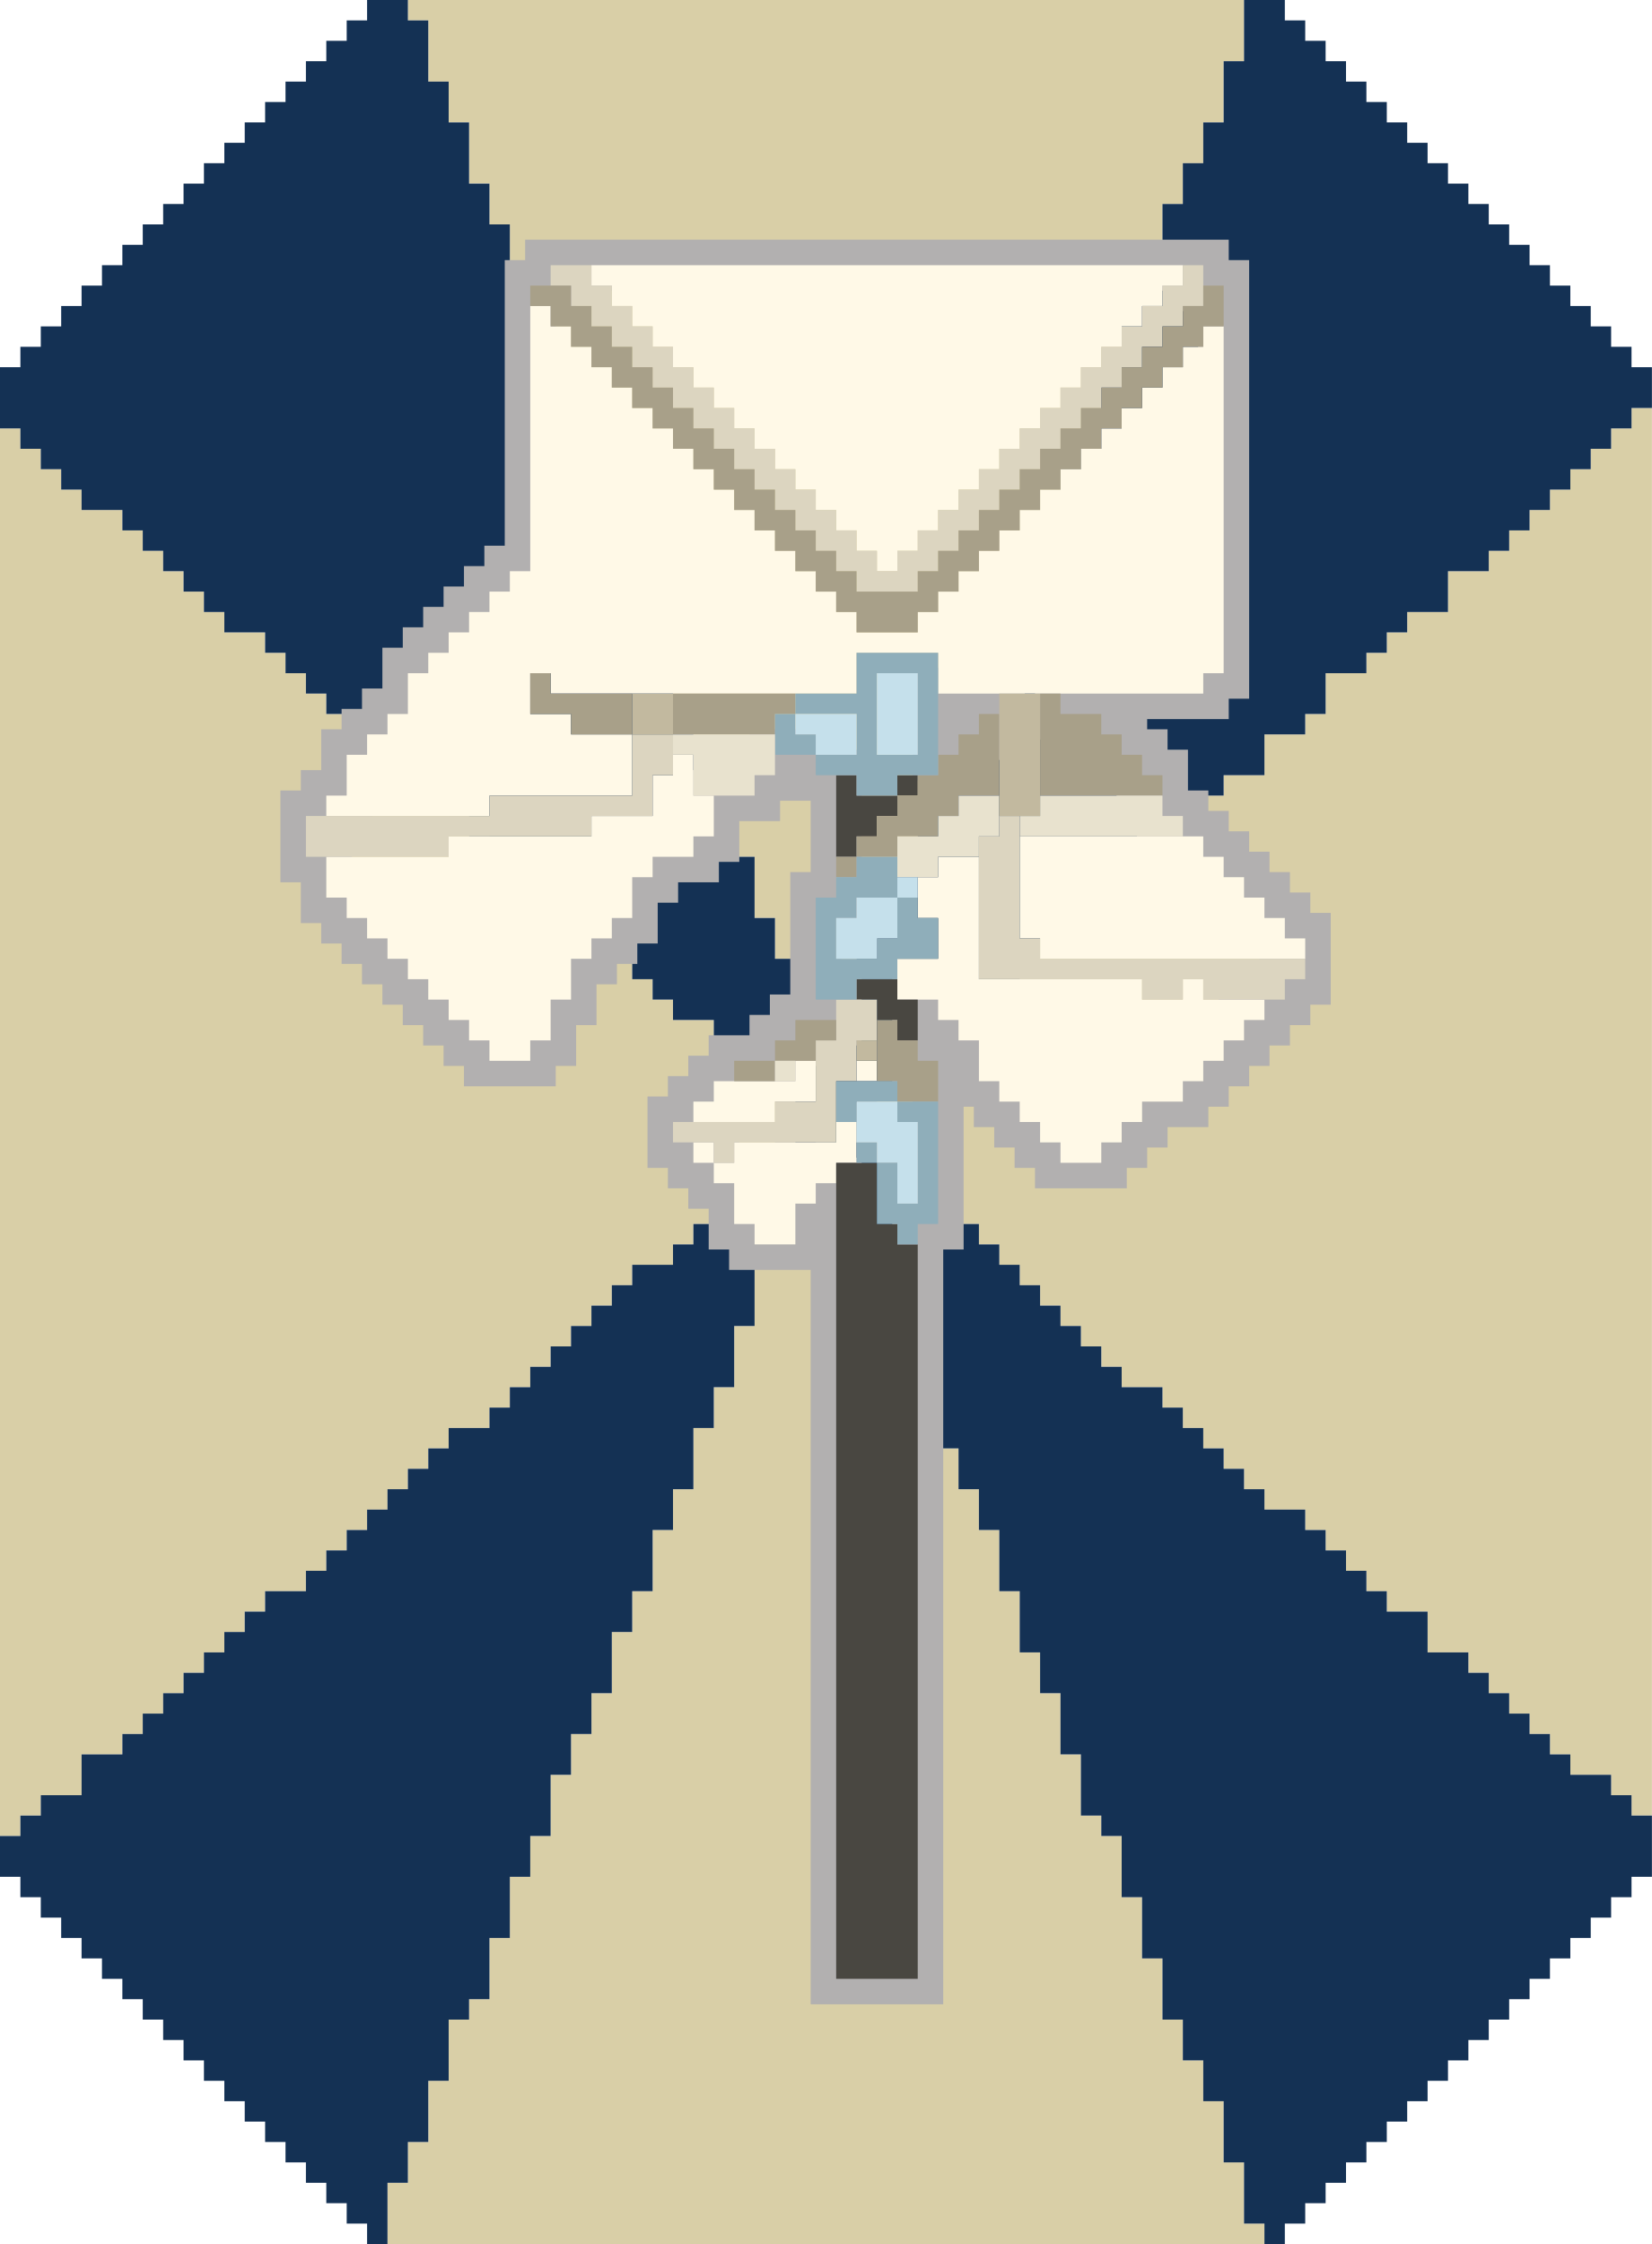
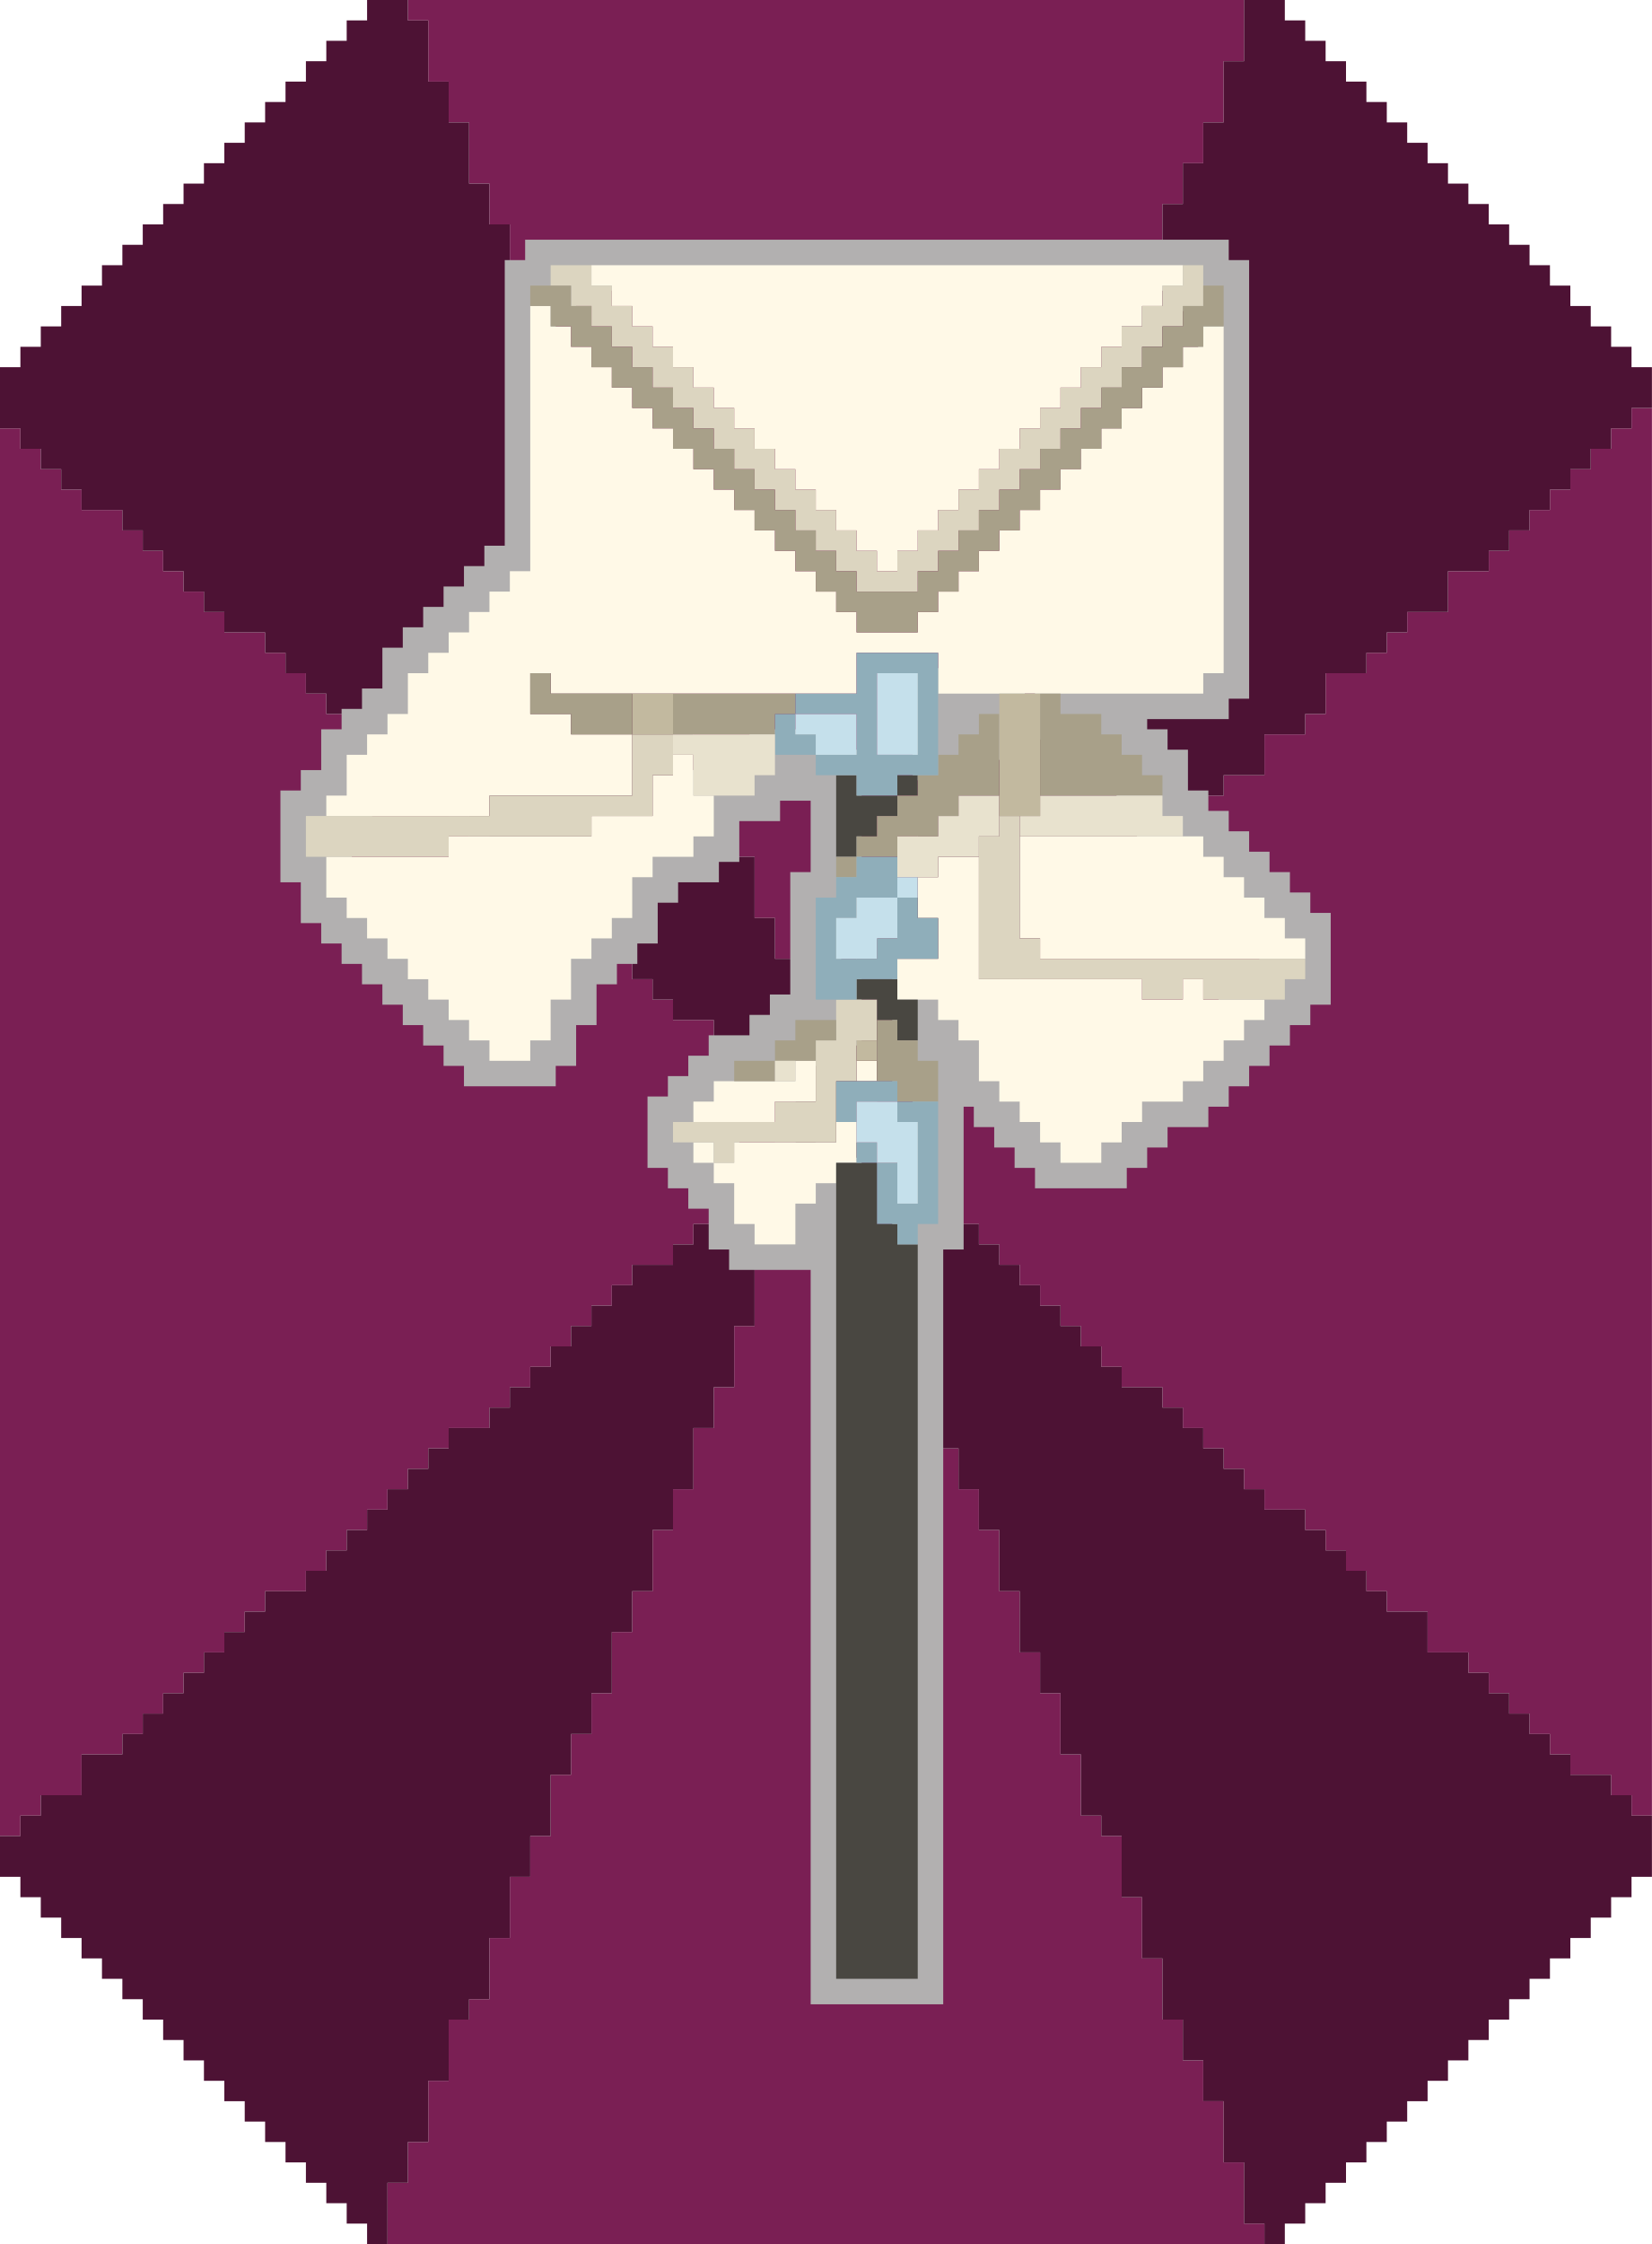
<svg xmlns="http://www.w3.org/2000/svg" preserveAspectRatio="none" overflow="visible" style="display: block;" width="81" height="110" viewBox="0 0 81 110" fill="none">
  <g id="TACÄ°R_MEKTUBU">
    <g id="Group 299">
-       <path id="color_c5e0eb_1" fill-rule="evenodd" clip-rule="evenodd" d="M20 0H61V3H60V6H59V8H58V10H57V13H56V15H55V18H54V21H53V23H52V25H51V28H50V31H49V33H48V35H47V38H46V40H45V43H44V45H43V47H42V50H41V52H40V50H39V47H38V45H37V42H36V39H35V37H34V35H33V32H32V30H31V27H30V24H29V21H28V20H27V17H26V14H25V11H24V9H23V6H22V4H21V1H20V0ZM80 20H81V89H80V88H79V87H77V86H76V85H75V84H74V83H73V82H72V81H70V79H68V78H67V77H66V76H65V75H64V74H62V73H61V72H60V71H59V70H58V69H57V68H55V67H54V66H53V65H52V64H51V63H50V62H49V61H48V60H46V59H45V58H44V57H43V56H42V54H43V53H44V52H45V51H47V49H49V48H50V47H51V46H52V45H53V44H54V43H56V41H58V40H59V39H60V38H62V36H64V35H65V33H67V32H68V31H69V30H71V28H73V27H74V26H75V25H76V24H77V23H78V22H79V21H80V20ZM0 21H1V22H2V23H3V24H4V25H6V26H7V27H8V28H9V29H10V30H11V31H13V32H14V33H15V34H16V35H17V36H18V37H19V38H20V39H22V40H23V41H24V42H25V43H26V44H28V45H29V46H30V47H31V48H32V49H33V50H35V52H37V53H38V54H39V56H38V57H37V58H36V59H35V60H34V61H33V62H31V63H30V64H29V65H28V66H27V67H26V68H25V69H24V70H22V71H21V72H20V73H19V74H18V75H17V76H16V77H15V78H13V79H12V80H11V81H10V82H9V83H8V84H7V85H6V86H4V88H2V89H1V90H0V22V21ZM40 56H41V58H42V61H43V62H44V65H45V68H46V71H47V73H48V75H49V78H50V81H51V83H52V86H53V89H54V90H55V93H56V96H57V99H58V101H59V103H60V106H61V109H62V110H19V107H20V105H21V102H22V99H23V98H24V95H25V92H26V90H27V87H28V85H29V83H30V80H31V78H32V75H33V73H34V70H35V68H36V65H37V62H38V60H39V58H40V57V56Z" fill="#D9CFA7" />
-       <path id="color_ffffff_1" fill-rule="evenodd" clip-rule="evenodd" d="M18 0H20V1H21V4H22V6H23V9H24V11H25V14H26V17H27V20H28V21H29V24H30V27H31V30H32V32H33V35H34V37H35V39H36V42H37V45H38V47H39V50H40V52H41V50H42V47H43V45H44V43H45V40H46V38H47V35H48V33H49V31H50V28H51V25H52V23H53V21H54V18H55V15H56V13H57V10H58V8H59V6H60V3H61V0H63V1H64V2H65V3H66V4H67V5H68V6H69V7H70V8H71V9H72V10H73V11H74V12H75V13H76V14H77V15H78V16H79V17H80V18H81V20H80V21H79V22H78V23H77V24H76V25H75V26H74V27H73V28H71V30H69V31H68V32H67V33H65V35H64V36H62V38H60V39H59V40H58V41H56V43H54V44H53V45H52V46H51V47H50V48H49V49H47V51H45V52H44V53H43V54H42V56H43V57H44V58H45V59H46V60H48V61H49V62H50V63H51V64H52V65H53V66H54V67H55V68H57V69H58V70H59V71H60V72H61V73H62V74H64V75H65V76H66V77H67V78H68V79H70V81H72V82H73V83H74V84H75V85H76V86H77V87H79V88H80V89H81V92H80V93H79V94H78V95H77V96H76V97H75V98H74V99H73V100H72V101H71V102H70V103H69V104H68V105H67V106H66V107H65V108H64V109H63V110H62V109H61V106H60V103H59V101H58V99H57V96H56V93H55V90H54V89H53V86H52V83H51V81H50V78H49V75H48V73H47V71H46V68H45V65H44V62H43V61H42V58H41V56H40V58H39V60H38V62H37V65H36V68H35V70H34V73H33V75H32V78H31V80H30V83H29V85H28V87H27V90H26V92H25V95H24V98H23V99H22V102H21V105H20V107H19V110H18V109H17V108H16V107H15V106H14V105H13V104H12V103H11V102H10V101H9V100H8V99H7V98H6V97H5V96H4V95H3V94H2V93H1V92H0V90H1V89H2V88H4V86H6V85H7V84H8V83H9V82H10V81H11V80H12V79H13V78H15V77H16V76H17V75H18V74H19V73H20V72H21V71H22V70H24V69H25V68H26V67H27V66H28V65H29V64H30V63H31V62H33V61H34V60H35V59H36V58H37V57H38V56H39V54H38V53H37V52H35V50H33V49H32V48H31V47H30V46H29V45H28V44H26V43H25V42H24V41H23V40H22V39H20V38H19V37H18V36H17V35H16V34H15V33H14V32H13V31H11V30H10V29H9V28H8V27H7V26H6V25H4V24H3V23H2V22H1V21H0V18H1V17H2V16H3V15H4V14H5V13H6V12H7V11H8V10H9V9H10V8H11V7H12V6H13V5H14V4H15V3H16V2H17V1H18V0Z" fill="#143154" />
+       <path id="color_c5e0eb_1" fill-rule="evenodd" clip-rule="evenodd" d="M20 0H61V3H60V6H59V8H58V10H57V13H56V15H55V18H54V21H53V23H52V25H51V28H50V31H49V33H48V35H47V38H46V40H45V43H44V45H43V47H42V50H41V52H40V50H39V47H38V45H37V42H36V39H35V37H34V35H33V32H32V30H31V27H30V24H29V21H28V20H27V17H26V14H25V11H24V9H23V6H22V4H21V1H20V0ZM80 20H81V89H80V88H79V87H77V86H76V85H75V84H74V83H73V82H72V81H70V79H68V78H67V77H66V76H65V75H64V74H62V73H61V72H60V71H59V70H58V69H57V68H55V67H54V66H53V65H52V64H51V63H50V62H49V61H48V60H46V59H45V58H44V57H43V56H42V54H43V53H44V52H45V51H47V49H49V48H50V47H51V46H52V45H53V44H54V43H56V41H58V40H59V39H60V38H62V36H64V35H65V33H67V32H68V31H69V30H71V28H73V27H74V26H75V25H76V24H77V23H78V22H79V21H80V20ZM0 21H1V22H2V23H3V24H4V25H6V26H7V27H8V28H9V29H10V30H11V31H13V32H14V33H15V34H16V35H17V36H18V37H19V38H20V39H22V40H23V41H24V42H25V43H26V44H28V45H29V46H30V47H31V48H32V49H33V50H35V52H37V53H38V54H39V56H38V57H37V58H36V59H35V60H34V61H33V62H31V63H30V64H29V65H28V66H27V67H26V68H25V69H24V70H22V71H21V72H20V73H19V74H18V75H17V76H16V77H15V78H13V79H12V80H11V81H10V82H9V83H8V84H7V85H6V86H4V88H2V89H1V90H0V22V21ZM40 56H41V58H42V61H43V62H44V65H45V68H46V71H47V73H48V75H49V78H50V81H51V83H52V86H53V89H54V90H55V93H56V96H57V99H58V101H59V103H60V106H61V109H62V110H19V107H20V105H21V102H22V99H23V98H24V95H25V92H26V90H27V87H28V85H29V83H30V80H31V78H32V75H33V73H34V70H35V68H36V65H37V62H38V60H39V58H40V57V56Z" fill="#7A1F54" />
+       <path id="color_ffffff_1" fill-rule="evenodd" clip-rule="evenodd" d="M18 0H20V1H21V4H22V6H23V9H24V11H25V14H26V17H27V20H28V21H29V24H30V27H31V30H32V32H33V35H34V37H35V39H36V42H37V45H38V47H39V50H40V52H41V50H42V47H43V45H44V43H45V40H46V38H47V35H48V33H49V31H50V28H51V25H52V23H53V21H54V18H55V15H56V13H57V10H58V8H59V6H60V3H61V0H63V1H64V2H65V3H66V4H67V5H68V6H69V7H70V8H71V9H72V10H73V11H74V12H75V13H76V14H77V15H78V16H79V17H80V18H81V20H80V21H79V22H78V23H77V24H76V25H75V26H74V27H73V28H71V30H69V31H68V32H67V33H65V35H64V36H62V38H60V39H59V40H58V41H56V43H54V44H53V45H52V46H51V47H50V48H49V49H47V51H45V52H44V53H43V54H42V56H43V57H44V58H45V59H46V60H48V61H49V62H50V63H51V64H52V65H53V66H54V67H55V68H57V69H58V70H59V71H60V72H61V73H62V74H64V75H65V76H66V77H67V78H68V79H70V81H72V82H73V83H74V84H75V85H76V86H77V87H79V88H80V89H81V92H80V93H79V94H78V95H77V96H76V97H75V98H74V99H73V100H72V101H71V102H70V103H69V104H68V105H67V106H66V107H65V108H64V109H63V110H62V109H61V106H60V103H59V101H58V99H57V96H56V93H55V90H54V89H53V86H52V83H51V81H50V78H49V75H48V73H47V71H46V68H45V65H44V62H43V61H42V58H41V56H40V58H39V60H38V62H37V65H36V68H35V70H34V73H33V75H32V78H31V80H30V83H29V85H28V87H27V90H26V92H25V95H24V98H23V99H22V102H21V105H20V107H19V110H18V109H17V108H16V107H15V106H14V105H13V104H12V103H11V102H10V101H9V100H8V99H7V98H6V97H5V96H4V95H3V94H2V93H1V92H0V90H1V89H2V88H4V86H6V85H7V84H8V83H9V82H10V81H11V80H12V79H13V78H15V77H16V76H17V75H18V74H19V73H20V72H21V71H22V70H24V69H25V68H26V67H27V66H28V65H29V64H30V63H31V62H33V61H34V60H35V59H36V58H37V57H38V56H39V54H38V53H37V52H35V50H33V49H32V48H31V47H30V46H29V45H28V44H26V43H25V42H24V41H23V40H22V39H20V38H19V37H18V36H17V35H16V34H15V33H14V32H13V31H11V30H10V29H9V28H8V27H7V26H6V25H4V24H3V23H2V22H1V21H0V18H1V17H2V16H3V15H4V14H5V13H6V12H7V11H8V10H9V9H10V8H11V7H12V6H13V5H14V4H15V3H16V2H17V1H18V0Z" fill="#4D1234" />
    </g>
    <path id="Union" d="M59 14H57.75V15.25H59V14ZM60 14H61.25V12.75H60V14ZM60 33V34.25H61.25V33H60ZM59 33V31.75H57.75V33H59ZM59 34V35.25H60.25V34H59ZM52 34V32.75H50.75V34H52ZM52 35H50.75V36.25H52V35ZM54 35H55.25V33.75H54V35ZM54 36H52.75V37.25H54V36ZM55 36H56.25V34.75H55V36ZM55 37H53.75V38.25H55V37ZM56 37H57.25V35.75H56V37ZM56 38H54.75V39.25H56V38ZM57 38H58.25V36.75H57V38ZM57 40H55.75V41.25H57V40ZM58 40H59.25V38.75H58V40ZM58 41H56.75V42.25H58V41ZM59 41H60.25V39.75H59V41ZM59 42H57.75V43.25H59V42ZM60 42H61.25V40.75H60V42ZM60 43H58.75V44.25H60V43ZM61 43H62.25V41.75H61V43ZM61 44H59.75V45.25H61V44ZM62 44H63.25V42.75H62V44ZM62 45H60.75V46.25H62V45ZM63 45H64.25V43.75H63V45ZM63 46H61.75V47.25H63V46ZM64 46H65.25V44.75H64V46ZM64 48V49.25H65.25V48H64ZM63 48V46.75H61.75V48H63ZM63 49V50.25H64.25V49H63ZM62 49V47.75H60.75V49H62ZM62 50V51.25H63.25V50H62ZM61 50V48.75H59.75V50H61ZM61 51V52.25H62.25V51H61ZM60 51V49.75H58.75V51H60ZM60 52V53.25H61.25V52H60ZM59 52V50.75H57.75V52H59ZM59 53V54.25H60.25V53H59ZM58 53V51.75H56.75V53H58ZM58 54V55.25H59.25V54H58ZM56 54V52.75H54.75V54H56ZM56 55V56.25H57.25V55H56ZM55 55V53.75H53.75V55H55ZM55 56V57.25H56.25V56H55ZM54 56V54.75H52.75V56H54ZM54 57V58.25H55.25V57H54ZM52 57H50.75V58.25H52V57ZM52 56H53.25V54.75H52V56ZM51 56H49.75V57.25H51V56ZM51 55H52.25V53.75H51V55ZM50 55H48.75V56.25H50V55ZM50 54H51.25V52.75H50V54ZM49 54H47.75V55.25H49V54ZM49 53H50.25V51.75H49V53ZM48 53H46.75V54.25H48V53ZM48 51H49.25V49.75H48V51ZM47 51H45.75V52.25H47V51ZM47 50H48.25V48.75H47V50ZM46 50H44.75V51.25H46V50ZM46 49H47.25V47.75H46V49ZM45 49V47.75H43.75V49H45ZM45 52H43.75V53.25H45V52ZM46 52H47.25V50.75H46V52ZM46 60V61.25H47.25V60H46ZM45 60V58.75H43.75V60H45ZM45 97V98.25H46.25V97H45ZM41 97H39.75V98.25H41V97ZM41 58H42.25V56.75H41V58ZM40 58V56.75H38.75V58H40ZM40 59V60.25H41.25V59H40ZM39 59V57.75H37.75V59H39ZM39 61V62.25H40.25V61H39ZM37 61H35.75V62.25H37V61ZM37 60H38.25V58.75H37V60ZM36 60H34.75V61.25H36V60ZM36 58H37.25V56.75H36V58ZM35 58H33.75V59.25H35V58ZM35 57H36.25V55.75H35V57ZM34 57H32.75V58.25H34V57ZM34 56H35.25V54.75H34V56ZM33 56H31.75V57.25H33V56ZM33 55V53.75H31.75V55H33ZM34 55V56.25H35.25V55H34ZM34 54V52.75H32.75V54H34ZM35 54V55.25H36.25V54H35ZM35 53V51.75H33.75V53H35ZM36 53V54.25H37.25V53H36ZM36 52V50.75H34.75V52H36ZM38 52V53.25H39.25V52H38ZM38 51V49.75H36.75V51H38ZM39 51V52.25H40.25V51H39ZM39 50V48.75H37.75V50H39ZM41 50V51.25H42.25V50H41ZM41 49H42.25V47.75H41V49ZM40 49H38.75V50.25H40V49ZM40 44V42.75H38.75V44H40ZM41 44V45.25H42.25V44H41ZM41 38H42.25V36.75H41V38ZM40 38H38.75V39.25H40V38ZM40 37H41.25V35.75H40V37ZM38 37V35.75H36.75V37H38ZM38 38V39.25H39.25V38H38ZM37 38V36.75H35.75V38H37ZM37 39V40.25H38.25V39H37ZM35 39V37.75H33.75V39H35ZM35 41V42.25H36.25V41H35ZM34 41V39.75H32.75V41H34ZM34 42V43.25H35.25V42H34ZM32 42V40.75H30.75V42H32ZM32 43V44.25H33.25V43H32ZM31 43V41.75H29.75V43H31ZM31 45V46.25H32.25V45H31ZM30 45V43.75H28.75V45H30ZM30 46V47.25H31.25V46H30ZM29 46V44.75H27.75V46H29ZM29 47V48.25H30.25V47H29ZM28 47V45.75H26.75V47H28ZM28 49V50.25H29.25V49H28ZM27 49V47.75H25.75V49H27ZM27 51V52.25H28.25V51H27ZM26 51V49.75H24.75V51H26ZM26 52V53.25H27.25V52H26ZM24 52H22.75V53.25H24V52ZM24 51H25.25V49.75H24V51ZM23 51H21.75V52.25H23V51ZM23 50H24.25V48.75H23V50ZM22 50H20.75V51.25H22V50ZM22 49H23.25V47.75H22V49ZM21 49H19.75V50.25H21V49ZM21 48H22.25V46.75H21V48ZM20 48H18.75V49.25H20V48ZM20 47H21.25V45.75H20V47ZM19 47H17.75V48.25H19V47ZM19 46H20.25V44.75H19V46ZM18 46H16.75V47.25H18V46ZM18 45H19.25V43.75H18V45ZM17 45H15.75V46.25H17V45ZM17 44H18.25V42.75H17V44ZM16 44H14.75V45.25H16V44ZM16 42H17.25V40.75H16V42ZM15 42H13.75V43.25H15V42ZM15 40V38.75H13.75V40H15ZM16 40V41.25H17.25V40H16ZM16 39V37.75H14.75V39H16ZM17 39V40.25H18.25V39H17ZM17 37V35.75H15.75V37H17ZM18 37V38.25H19.25V37H18ZM18 36V34.75H16.75V36H18ZM19 36V37.25H20.25V36H19ZM19 35V33.75H17.75V35H19ZM20 35V36.25H21.25V35H20ZM20 33V31.75H18.75V33H20ZM21 33V34.25H22.25V33H21ZM21 32V30.75H19.75V32H21ZM22 32V33.25H23.25V32H22ZM22 31V29.75H20.75V31H22ZM23 31V32.25H24.25V31H23ZM23 30V28.75H21.75V30H23ZM24 30V31.25H25.25V30H24ZM24 29V27.75H22.75V29H24ZM25 29V30.25H26.25V29H25ZM25 28V26.75H23.75V28H25ZM26 28V29.25H27.25V28H26ZM26 14V12.75H24.75V14H26ZM27 14V15.25H28.25V14H27ZM27 13V11.75H25.75V13H27ZM59 13H60.25V11.75H59V13ZM46 37H44.75V38.25H46V37ZM47 37V38.25H48.25V37H47ZM47 36V34.75H45.75V36H47ZM48 36V37.25H49.25V36H48ZM48 35V33.75H46.75V35H48ZM49 35V36.25H50.25V35H49ZM49 34H50.25V32.75H49V34ZM46 34V32.75H44.75V34H46ZM59 14V15.25H60V14V12.75H59V14ZM60 14H58.75V33H60H61.25V14H60ZM60 33V31.75H59V33V34.25H60V33ZM59 33H57.75V34H59H60.25V33H59ZM59 34V32.75H52V34V35.25H59V34ZM52 34H50.75V35H52H53.25V34H52ZM52 35V36.25H54V35V33.75H52V35ZM54 35H52.75V36H54H55.25V35H54ZM54 36V37.25H55V36V34.75H54V36ZM55 36H53.75V37H55H56.25V36H55ZM55 37V38.25H56V37V35.75H55V37ZM56 37H54.75V38H56H57.25V37H56ZM56 38V39.25H57V38V36.75H56V38ZM57 38H55.75V40H57H58.25V38H57ZM57 40V41.25H58V40V38.75H57V40ZM58 40H56.75V41H58H59.25V40H58ZM58 41V42.25H59V41V39.75H58V41ZM59 41H57.75V42H59H60.25V41H59ZM59 42V43.25H60V42V40.75H59V42ZM60 42H58.75V43H60H61.25V42H60ZM60 43V44.25H61V43V41.75H60V43ZM61 43H59.75V44H61H62.25V43H61ZM61 44V45.25H62V44V42.75H61V44ZM62 44H60.75V45H62H63.25V44H62ZM62 45V46.25H63V45V43.75H62V45ZM63 45H61.75V46H63H64.25V45H63ZM63 46V47.25H64V46V44.75H63V46ZM64 46H62.75V48H64H65.25V46H64ZM64 48V46.75H63V48V49.25H64V48ZM63 48H61.75V49H63H64.25V48H63ZM63 49V47.75H62V49V50.25H63V49ZM62 49H60.75V50H62H63.25V49H62ZM62 50V48.75H61V50V51.25H62V50ZM61 50H59.75V51H61H62.25V50H61ZM61 51V49.75H60V51V52.25H61V51ZM60 51H58.75V52H60H61.25V51H60ZM60 52V50.75H59V52V53.25H60V52ZM59 52H57.75V53H59H60.25V52H59ZM59 53V51.75H58V53V54.25H59V53ZM58 53H56.75V54H58H59.25V53H58ZM58 54V52.75H56V54V55.25H58V54ZM56 54H54.75V55H56H57.25V54H56ZM56 55V53.75H55V55V56.25H56V55ZM55 55H53.75V56H55H56.25V55H55ZM55 56V54.75H54V56V57.25H55V56ZM54 56H52.75V57H54H55.25V56H54ZM54 57V55.75H52V57V58.25H54V57ZM52 57H53.25V56H52H50.75V57H52ZM52 56V54.75H51V56V57.25H52V56ZM51 56H52.25V55H51H49.75V56H51ZM51 55V53.75H50V55V56.25H51V55ZM50 55H51.25V54H50H48.75V55H50ZM50 54V52.75H49V54V55.25H50V54ZM49 54H50.25V53H49H47.75V54H49ZM49 53V51.75H48V53V54.25H49V53ZM48 53H49.25V51H48H46.75V53H48ZM48 51V49.75H47V51V52.25H48V51ZM47 51H48.25V50H47H45.75V51H47ZM47 50V48.75H46V50V51.25H47V50ZM46 50H47.25V49H46H44.75V50H46ZM46 49V47.75H45V49V50.25H46V49ZM45 49H43.75V52H45H46.25V49H45ZM45 52V53.25H46V52V50.75H45V52ZM46 52H44.75V60H46H47.25V52H46ZM46 60V58.75H45V60V61.25H46V60ZM45 60H43.75V97H45H46.25V60H45ZM45 97V95.75H41V97V98.25H45V97ZM41 97H42.25V58H41H39.75V97H41ZM41 58V56.75H40V58V59.25H41V58ZM40 58H38.75V59H40H41.25V58H40ZM40 59V57.75H39V59V60.25H40V59ZM39 59H37.75V61H39H40.25V59H39ZM39 61V59.75H37V61V62.25H39V61ZM37 61H38.25V60H37H35.75V61H37ZM37 60V58.75H36V60V61.25H37V60ZM36 60H37.25V58H36H34.75V60H36ZM36 58V56.75H35V58V59.25H36V58ZM35 58H36.25V57H35H33.75V58H35ZM35 57V55.75H34V57V58.25H35V57ZM34 57H35.25V56H34H32.75V57H34ZM34 56V54.75H33V56V57.25H34V56ZM33 56H34.25V55H33H31.75V56H33ZM33 55V56.25H34V55V53.75H33V55ZM34 55H35.25V54H34H32.75V55H34ZM34 54V55.25H35V54V52.75H34V54ZM35 54H36.25V53H35H33.75V54H35ZM35 53V54.25H36V53V51.75H35V53ZM36 53H37.25V52H36H34.75V53H36ZM36 52V53.25H38V52V50.75H36V52ZM38 52H39.25V51H38H36.75V52H38ZM38 51V52.25H39V51V49.75H38V51ZM39 51H40.25V50H39H37.75V51H39ZM39 50V51.25H41V50V48.75H39V50ZM41 50H42.25V49H41H39.75V50H41ZM41 49V47.75H40V49V50.25H41V49ZM40 49H41.25V44H40H38.75V49H40ZM40 44V45.25H41V44V42.75H40V44ZM41 44H42.25V38H41H39.75V44H41ZM41 38V36.75H40V38V39.25H41V38ZM40 38H41.25V37H40H38.75V38H40ZM40 37V35.75H38V37V38.25H40V37ZM38 37H36.75V38H38H39.25V37H38ZM38 38V36.75H37V38V39.25H38V38ZM37 38H35.75V39H37H38.25V38H37ZM37 39V37.75H35V39V40.25H37V39ZM35 39H33.75V41H35H36.25V39H35ZM35 41V39.75H34V41V42.25H35V41ZM34 41H32.75V42H34H35.25V41H34ZM34 42V40.75H32V42V43.25H34V42ZM32 42H30.75V43H32H33.25V42H32ZM32 43V41.75H31V43V44.25H32V43ZM31 43H29.75V45H31H32.25V43H31ZM31 45V43.75H30V45V46.25H31V45ZM30 45H28.75V46H30H31.25V45H30ZM30 46V44.75H29V46V47.25H30V46ZM29 46H27.75V47H29H30.25V46H29ZM29 47V45.75H28V47V48.25H29V47ZM28 47H26.75V49H28H29.25V47H28ZM28 49V47.75H27V49V50.25H28V49ZM27 49H25.75V51H27H28.25V49H27ZM27 51V49.75H26V51V52.25H27V51ZM26 51H24.75V52H26H27.25V51H26ZM26 52V50.75H24V52V53.25H26V52ZM24 52H25.25V51H24H22.75V52H24ZM24 51V49.75H23V51V52.25H24V51ZM23 51H24.25V50H23H21.75V51H23ZM23 50V48.75H22V50V51.25H23V50ZM22 50H23.25V49H22H20.75V50H22ZM22 49V47.75H21V49V50.25H22V49ZM21 49H22.25V48H21H19.75V49H21ZM21 48V46.75H20V48V49.25H21V48ZM20 48H21.25V47H20H18.75V48H20ZM20 47V45.75H19V47V48.25H20V47ZM19 47H20.25V46H19H17.75V47H19ZM19 46V44.75H18V46V47.25H19V46ZM18 46H19.25V45H18H16.75V46H18ZM18 45V43.75H17V45V46.25H18V45ZM17 45H18.25V44H17H15.75V45H17ZM17 44V42.75H16V44V45.25H17V44ZM16 44H17.25V42H16H14.75V44H16ZM16 42V40.75H15V42V43.25H16V42ZM15 42H16.25V40H15H13.75V42H15ZM15 40V41.25H16V40V38.75H15V40ZM16 40H17.25V39H16H14.75V40H16ZM16 39V40.25H17V39V37.75H16V39ZM17 39H18.25V37H17H15.75V39H17ZM17 37V38.25H18V37V35.75H17V37ZM18 37H19.25V36H18H16.75V37H18ZM18 36V37.25H19V36V34.75H18V36ZM19 36H20.25V35H19H17.75V36H19ZM19 35V36.25H20V35V33.75H19V35ZM20 35H21.25V33H20H18.75V35H20ZM20 33V34.25H21V33V31.75H20V33ZM21 33H22.25V32H21H19.75V33H21ZM21 32V33.25H22V32V30.75H21V32ZM22 32H23.25V31H22H20.75V32H22ZM22 31V32.25H23V31V29.75H22V31ZM23 31H24.25V30H23H21.75V31H23ZM23 30V31.25H24V30V28.75H23V30ZM24 30H25.25V29H24H22.75V30H24ZM24 29V30.25H25V29V27.75H24V29ZM25 29H26.25V28H25H23.75V29H25ZM25 28V29.25H26V28V26.75H25V28ZM26 28H27.25V14H26H24.75V28H26ZM26 14V15.25H27V14V12.75H26V14ZM27 14H28.25V13H27H25.75V14H27ZM27 13V14.25H59V13V11.75H27V13ZM59 13H57.75V14H59H60.25V13H59ZM46 37V38.25H47V37V35.75H46V37ZM47 37H48.25V36H47H45.75V37H47ZM47 36V37.25H48V36V34.75H47V36ZM48 36H49.25V35H48H46.75V36H48ZM48 35V36.25H49V35V33.75H48V35ZM49 35H50.25V34H49H47.75V35H49ZM49 34V32.75H46V34V35.25H49V34ZM46 34H44.75V37H46H47.25V34H46Z" fill="#B2B0B0" />
    <g id="Mektup 1">
      <path id="color_fff9e7_1" fill-rule="evenodd" clip-rule="evenodd" d="M29 13H58V14H57V15H56V16H55V17H54V18H53V19H52V20H51V21H50V22H49V23H48V24H47V25H46V26H45V27H44V28H43V27H42V26H41V25H40V24H39V23H38V22H37V21H36V20H35V19H34V18H33V17H32V16H31V15H30V14H29V13ZM26 15H27V16H28V17H29V18H30V19H31V20H32V21H33V22H34V23H35V24H36V25H37V26H38V27H39V28H40V29H41V30H42V31H45V30H46V29H47V28H48V27H49V26H50V25H51V24H52V23H53V22H54V21H55V20H56V19H57V18H58V17H59V16H60V33H59V34H46V32H42V34H27V33H26V35H28V36H31V39H24V40H16V39H17V37H18V36H19V35H20V33H21V32H22V31H23V30H24V29H25V28H26V16V15ZM33 37H34V39H35V41H34V42H32V43H31V45H30V46H29V47H28V49H27V51H26V52H24V51H23V50H22V49H21V48H20V47H19V46H18V45H17V44H16V42H22V41H29V40H32V38H33V37ZM50 41H59V42H60V43H61V44H62V45H63V46H64V47H51V46H50V42V41ZM46 42H48V48H56V49H58V48H59V49H62V50H61V51H60V52H59V53H58V54H56V55H55V56H54V57H52V56H51V55H50V54H49V53H48V51H47V50H46V49H44V47H46V45H45V43H46V42ZM39 52H40V54H38V55H34V54H35V53H39V52ZM42 52H43V53H42V52ZM41 55H42V57H41V58H40V59H39V61H37V60H36V58H35V57H34V56H35V57H36V56H41V55Z" fill="#FFF9E7" />
      <path id="color_494741_1" fill-rule="evenodd" clip-rule="evenodd" d="M41 38H42V39H44V38H45V39H44V40H43V41H42V42H41V39V38ZM42 48H44V49H45V51H44V50H43V49H42V48ZM41 57H43V60H44V61H45V97H41V58V57Z" fill="#494741" />
      <path id="color_dcd5c0_1" fill-rule="evenodd" clip-rule="evenodd" d="M27 13H29V14H30V15H31V16H32V17H33V18H34V19H35V20H36V21H37V22H38V23H39V24H40V25H41V26H42V27H43V28H44V27H45V26H46V25H47V24H48V23H49V22H50V21H51V20H52V19H53V18H54V17H55V16H56V15H57V14H58V13H59V15H58V16H57V17H56V18H55V19H54V20H53V21H52V22H51V23H50V24H49V25H48V26H47V27H46V28H45V29H42V28H41V27H40V26H39V25H38V24H37V23H36V22H35V21H34V20H33V19H32V18H31V17H30V16H29V15H28V14H27V13ZM31 36H33V38H32V40H29V41H22V42H15V40H24V39H31V37V36ZM49 40H50V46H51V47H64V48H63V49H59V48H58V49H56V48H48V41H49V40ZM41 49H43V51H42V53H41V56H36V57H35V56H33V55H38V54H40V51H41V50V49Z" fill="#DCD5C0" />
      <path id="color_a8a089_1" fill-rule="evenodd" clip-rule="evenodd" d="M26 14H28V15H29V16H30V17H31V18H32V19H33V20H34V21H35V22H36V23H37V24H38V25H39V26H40V27H41V28H42V29H45V28H46V27H47V26H48V25H49V24H50V23H51V22H52V21H53V20H54V19H55V18H56V17H57V16H58V15H59V14H60V16H59V17H58V18H57V19H56V20H55V21H54V22H53V23H52V24H51V25H50V26H49V27H48V28H47V29H46V30H45V31H42V30H41V29H40V28H39V27H38V26H37V25H36V24H35V23H34V22H33V21H32V20H31V19H30V18H29V17H28V16H27V15H26V14ZM26 33H27V34H31V36H28V35H26V34V33ZM33 34H39V35H38V36H33V35V34ZM51 34H52V35H54V36H55V37H56V38H57V39H51V35V34ZM48 35H49V39H47V40H46V41H44V42H42V41H43V40H44V39H45V38H46V37H47V36H48V35ZM41 42H42V43H41V42ZM39 50H41V51H40V52H38V51H39V50ZM43 50H44V51H45V52H46V54H44V53H43V51V50ZM36 52H38V53H36V52Z" fill="#A8A089" />
      <path id="color_8faeba_1" fill-rule="evenodd" clip-rule="evenodd" d="M42 32H46V38H44V39H42V38H40V37H38V35H39V34H42V33V32ZM44 33H43V37H45V33H44ZM40 35H39V36H40V37H42V35H41H40ZM42 42H44V44H42V45H41V47H43V46H44V44H45V45H46V47H44V48H42V49H40V44H41V43H42V42ZM41 53H44V54H42V55H41V54V53ZM44 54H46V60H45V61H44V60H43V57H42V56H43V57H44V59H45V55H44V54Z" fill="#8FAEBA" />
      <path id="color_e8e2ce_1" fill-rule="evenodd" clip-rule="evenodd" d="M33 36H38V38H37V39H34V37H33V36ZM47 39H49V41H48V42H46V43H44V41H46V40H47V39ZM51 39H57V40H58V41H50V40H51V39ZM38 52H39V53H38V52Z" fill="#E8E2CE" />
      <path id="color_c5e0eb_1_2" fill-rule="evenodd" clip-rule="evenodd" d="M43 33H45V37H43V34V33ZM39 35H42V37H40V36H39V35ZM44 43H45V44H44V43ZM42 44H44V46H43V47H41V45H42V44ZM42 54H44V55H45V59H44V57H43V56H42V55V54Z" fill="#C5E0EB" />
      <path id="color_c2b99f_1" fill-rule="evenodd" clip-rule="evenodd" d="M49 34H51V40H49V35V34Z" fill="#C2B99F" />
      <path id="color_c2b99f_2" fill-rule="evenodd" clip-rule="evenodd" d="M31 34H33V36H31V35V34Z" fill="#C2B99F" />
      <path id="color_c2b99f_3" fill-rule="evenodd" clip-rule="evenodd" d="M42 51H43V52H42V51Z" fill="#C2B99F" />
    </g>
  </g>
</svg>
